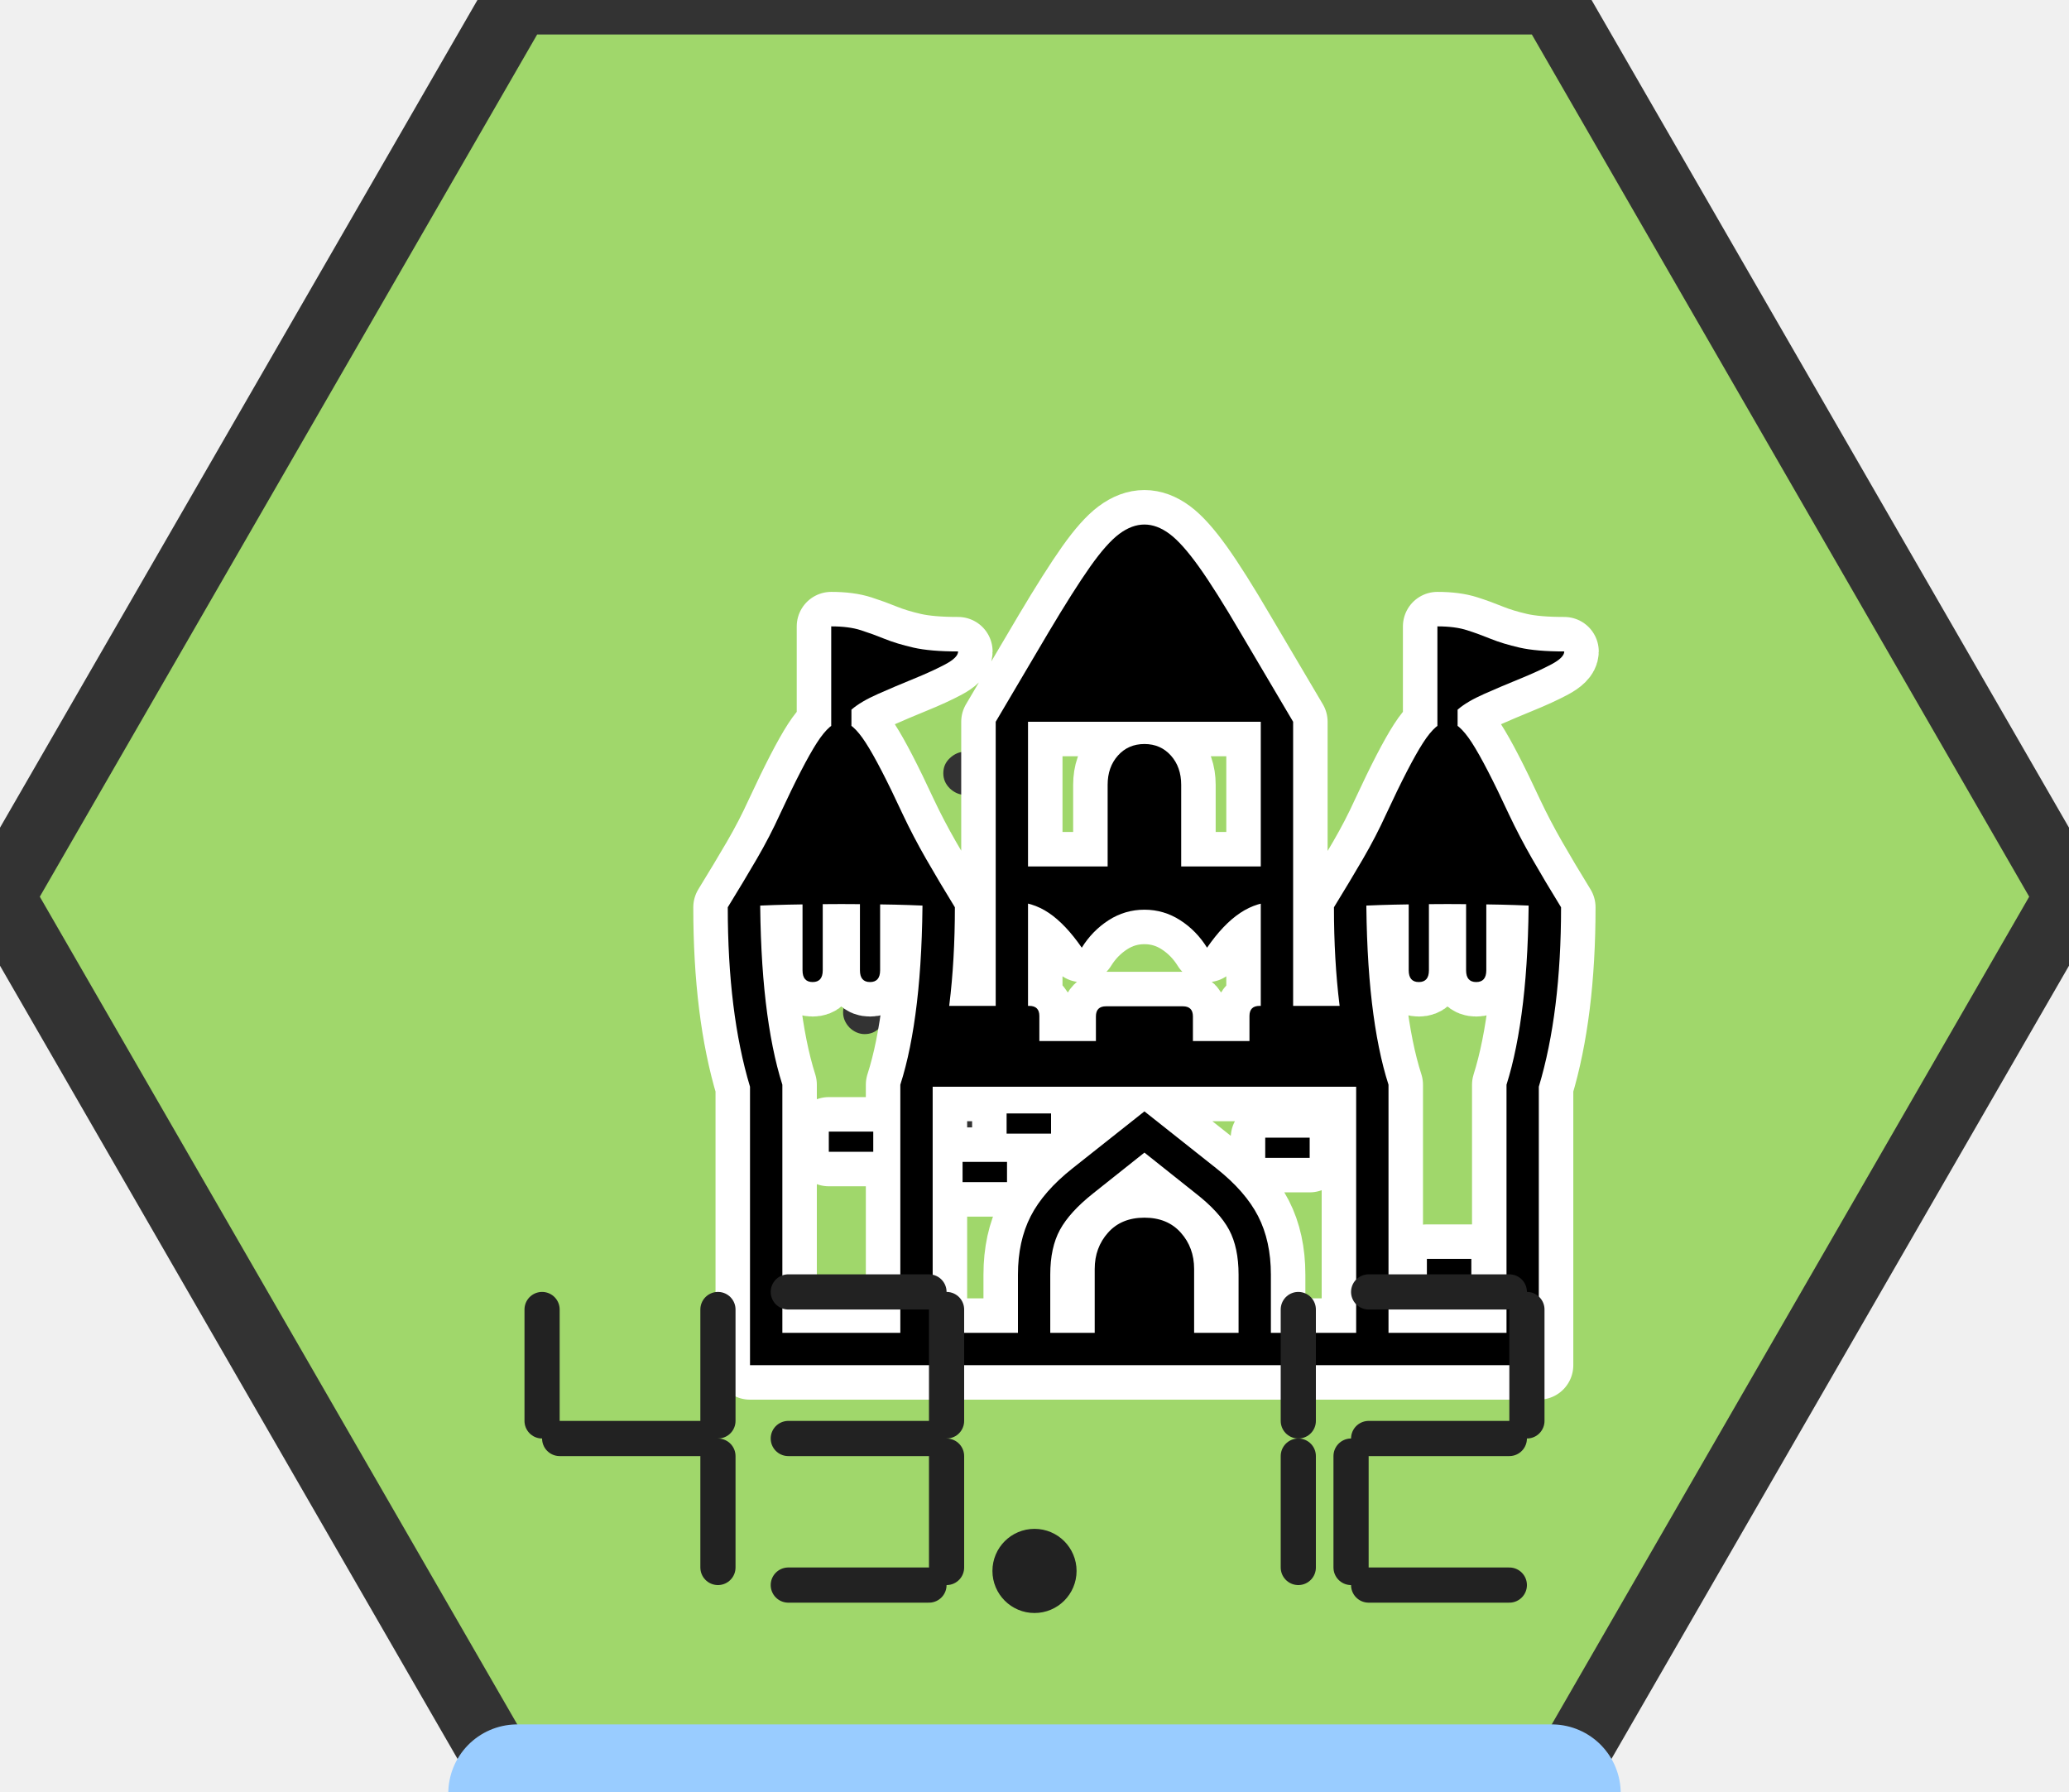
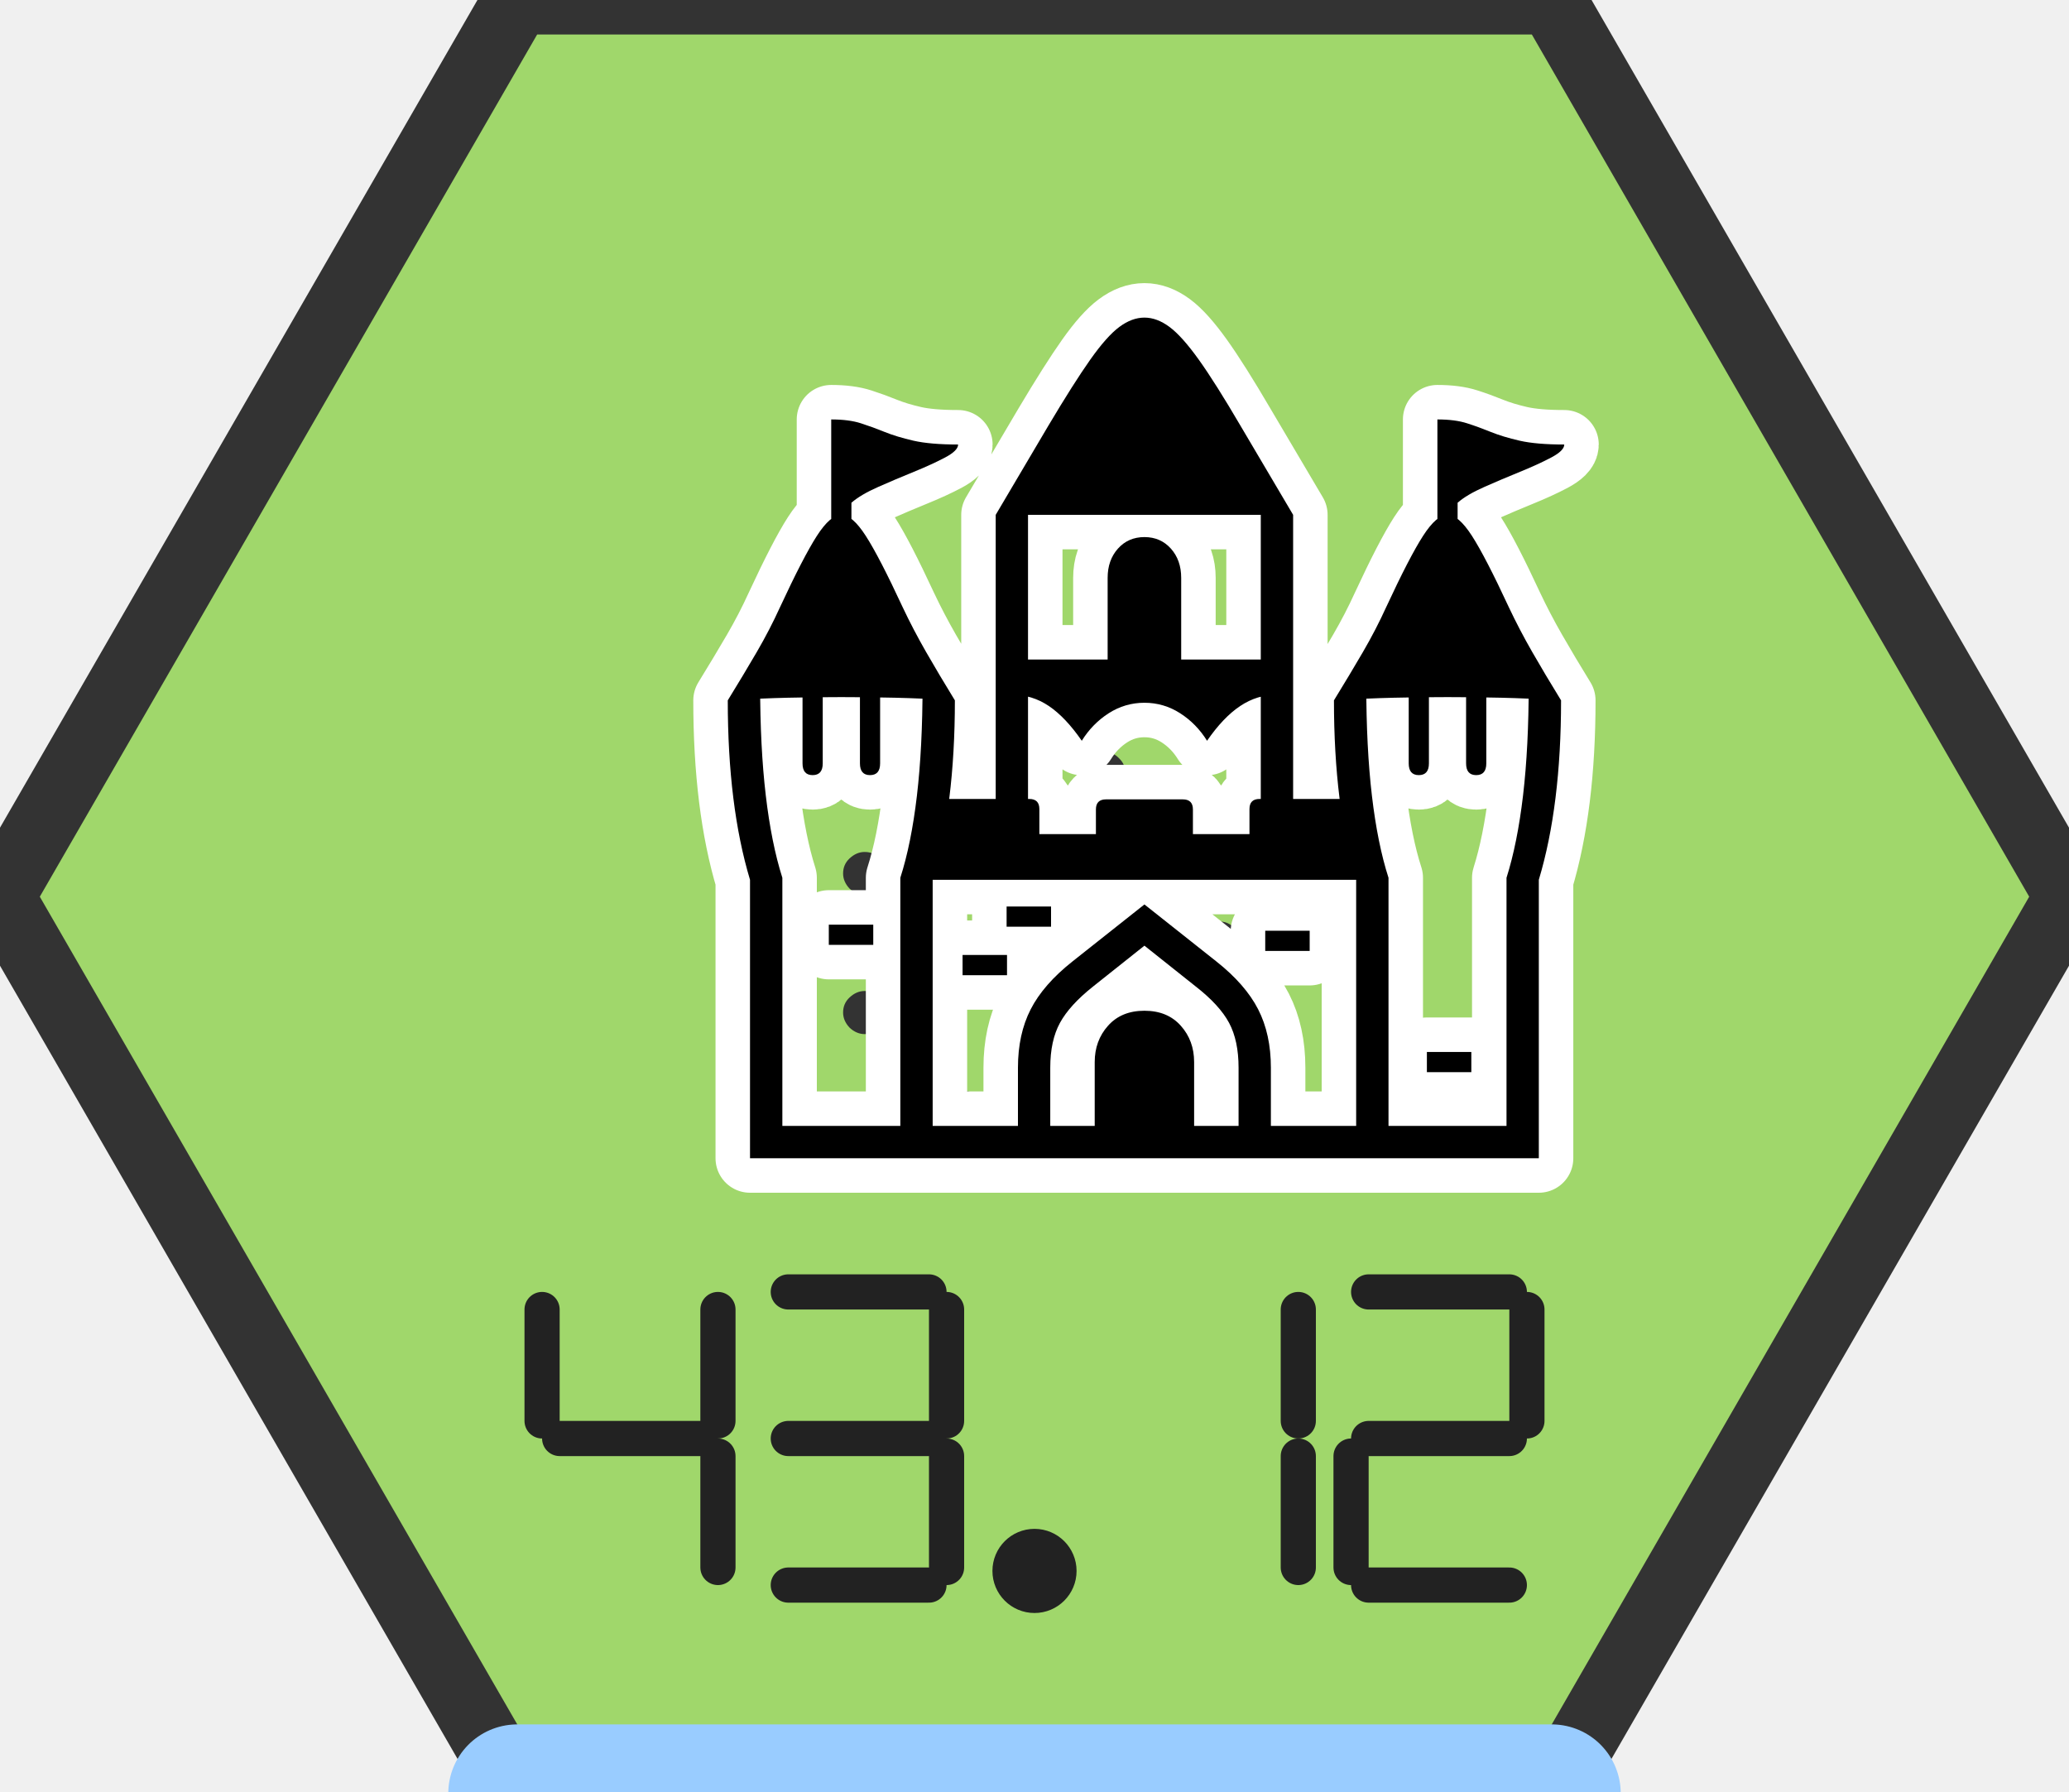
<svg xmlns="http://www.w3.org/2000/svg" xmlns:xlink="http://www.w3.org/1999/xlink" width="60.00" height="51.96" viewBox="0 0 60.00 51.96">
  <a xlink:href="/wiki/43-12/">
    <polygon points="15.0,0.0 45.0,0.0 60.0,26.0 45.0,52.0 15.0,52.0 0.0,26.0" fill="#a0d76b" stroke="#333333" stroke-width="2" />
    <text x="30.0" y="26.0" text-anchor="middle" dominant-baseline="middle" font-size="24" font-family="system-ui, sans-serif" fill="#333333">︎</text>
    <path d="M 45.0 52.0 L 15.0 52.0" stroke="#99CCFF" stroke-width="4" fill="none" stroke-linecap="round" stroke-linejoin="round" />
-     <g transform="translate(18.0,35.6)">
+     <g transform="translate(18.0,29.6)">
      <path d="M3.75 3.984V-4.09Q3.105 -6.234 3.105 -9.293L4.043 -9.762Q4.043 -7.934 4.207 -6.539Q4.371 -5.145 4.688 -4.148V3.047H25.688V-4.148Q26.004 -5.145 26.168 -6.539Q26.332 -7.934 26.332 -9.762L27.27 -9.293Q27.27 -6.234 26.625 -4.09V3.984ZM6.035 -2.203V-2.789H7.324V-2.203ZM8.109 3.516V-4.148Q8.426 -5.133 8.59 -6.527Q8.754 -7.922 8.754 -9.762L9.691 -9.293Q9.691 -6.234 9.047 -4.09V3.516ZM9.914 -1.324V-1.91H11.203V-1.324ZM13.746 3.516V1.195Q13.746 0.574 14.133 0.141Q14.52 -0.293 15.188 -0.293Q15.855 -0.293 16.242 0.141Q16.629 0.574 16.629 1.195V3.516ZM5.566 -7.125Q5.273 -7.125 5.273 -7.465V-9.879H5.859V-7.465Q5.859 -7.125 5.566 -7.125ZM11.191 -2.73V-3.316H12.48V-2.73ZM11.52 3.516V1.359Q11.52 0.387 11.889 -0.334Q12.258 -1.055 13.102 -1.723L15.188 -3.375L17.273 -1.723Q18.117 -1.055 18.486 -0.334Q18.855 0.387 18.855 1.359V3.516H17.918V1.359Q17.918 0.574 17.643 0.059Q17.367 -0.457 16.676 -0.996L15.188 -2.18L13.699 -0.996Q13.02 -0.457 12.738 0.059Q12.457 0.574 12.457 1.359V3.516ZM7.23 -7.125Q6.938 -7.125 6.938 -7.465V-9.879H7.523V-7.465Q7.523 -7.125 7.23 -7.125ZM3.105 -9.293Q3.574 -10.055 3.949 -10.699Q4.324 -11.344 4.617 -11.988Q5.297 -13.453 5.689 -14.062Q6.082 -14.672 6.398 -14.672Q6.715 -14.672 7.107 -14.062Q7.5 -13.453 8.18 -11.988Q8.484 -11.344 8.854 -10.699Q9.223 -10.055 9.691 -9.293Q8.719 -9.352 7.957 -9.369Q7.195 -9.387 6.398 -9.387Q5.613 -9.387 4.846 -9.369Q4.078 -9.352 3.105 -9.293ZM8.836 -4.09 9.188 -6.434H11.848Q12.141 -6.434 12.141 -6.141V-5.414H13.781V-6.129Q13.781 -6.422 14.074 -6.422H16.301Q16.594 -6.422 16.594 -6.129V-5.414H18.234V-6.141Q18.234 -6.434 18.527 -6.434H21.352L21.703 -4.09ZM18.691 -2.027V-2.613H19.98V-2.027ZM23.379 1.488V0.902H24.668V1.488ZM6.105 -13.359V-17.438Q6.621 -17.438 6.967 -17.326Q7.312 -17.215 7.658 -17.074Q8.004 -16.934 8.49 -16.822Q8.977 -16.711 9.785 -16.711Q9.785 -16.535 9.41 -16.336Q9.035 -16.137 8.502 -15.92Q7.969 -15.703 7.465 -15.48Q6.961 -15.258 6.691 -15.023V-13.359ZM13.371 -8.121Q12.902 -8.801 12.416 -9.129Q11.93 -9.457 11.344 -9.457V-10.477H19.031V-9.457Q18.457 -9.457 17.965 -9.129Q17.473 -8.801 17.004 -8.121Q16.699 -8.613 16.225 -8.918Q15.75 -9.223 15.188 -9.223Q14.625 -9.223 14.15 -8.918Q13.676 -8.613 13.371 -8.121ZM21.328 3.516V-4.09Q20.684 -6.234 20.684 -9.293L21.621 -9.762Q21.621 -7.922 21.785 -6.527Q21.949 -5.133 22.266 -4.148V3.516ZM18.562 -4.406V-14.906L19.5 -14.672V-4.406ZM14.121 -10.02V-12.844Q14.121 -13.359 14.42 -13.693Q14.719 -14.027 15.188 -14.027Q15.656 -14.027 15.955 -13.693Q16.254 -13.359 16.254 -12.844V-10.02ZM23.145 -7.125Q22.852 -7.125 22.852 -7.465V-9.879H23.438V-7.465Q23.438 -7.125 23.145 -7.125ZM10.875 -14.672 12.398 -17.25Q13.137 -18.492 13.617 -19.172Q14.098 -19.852 14.461 -20.121Q14.824 -20.391 15.188 -20.391Q15.551 -20.391 15.914 -20.121Q16.277 -19.852 16.764 -19.172Q17.25 -18.492 17.977 -17.25L19.5 -14.672ZM24.809 -7.125Q24.516 -7.125 24.516 -7.465V-9.879H25.102V-7.465Q25.102 -7.125 24.809 -7.125ZM20.684 -9.293Q21.152 -10.055 21.527 -10.699Q21.902 -11.344 22.195 -11.988Q22.875 -13.453 23.268 -14.062Q23.66 -14.672 23.977 -14.672Q24.293 -14.672 24.686 -14.062Q25.078 -13.453 25.758 -11.988Q26.062 -11.344 26.432 -10.699Q26.801 -10.055 27.27 -9.293Q26.297 -9.352 25.535 -9.369Q24.773 -9.387 23.977 -9.387Q23.191 -9.387 22.424 -9.369Q21.656 -9.352 20.684 -9.293ZM23.684 -13.359V-17.438Q24.199 -17.438 24.545 -17.326Q24.891 -17.215 25.236 -17.074Q25.582 -16.934 26.068 -16.822Q26.555 -16.711 27.363 -16.711Q27.363 -16.535 26.988 -16.336Q26.613 -16.137 26.08 -15.92Q25.547 -15.703 25.043 -15.48Q24.539 -15.258 24.27 -15.023V-13.359ZM10.875 -4.406V-14.672L11.812 -14.906V-4.406Z" fill="#000000" stroke="#ffffff" stroke-width="2" paint-order="stroke fill" stroke-linejoin="round" stroke-linecap="round" />
    </g>
    <g fill="none" stroke="#222222" stroke-width="1.02" stroke-linecap="round" stroke-linejoin="round">
      <path d="M 15.72 37.97 L 15.72 41.20" />
      <path d="M 16.23 41.71 L 20.31 41.71" />
      <path d="M 20.82 37.97 L 20.82 41.20" />
      <path d="M 20.82 42.22 L 20.82 45.45" />
      <path d="M 22.86 37.46 L 26.94 37.46" />
      <path d="M 27.45 37.97 L 27.45 41.20" />
      <path d="M 22.86 41.71 L 26.94 41.71" />
      <path d="M 27.45 42.22 L 27.45 45.45" />
      <path d="M 22.86 45.96 L 26.94 45.96" />
      <circle cx="30.00" cy="45.55" r="0.71" fill="#222222" />
      <path d="M 37.65 37.97 L 37.65 41.20" />
      <path d="M 37.65 42.22 L 37.65 45.45" />
      <path d="M 39.69 37.46 L 43.77 37.46" />
      <path d="M 44.28 37.97 L 44.28 41.20" />
      <path d="M 39.69 41.71 L 43.77 41.71" />
      <path d="M 39.18 42.22 L 39.18 45.45" />
      <path d="M 39.69 45.96 L 43.77 45.96" />
    </g>
  </a>
</svg>
